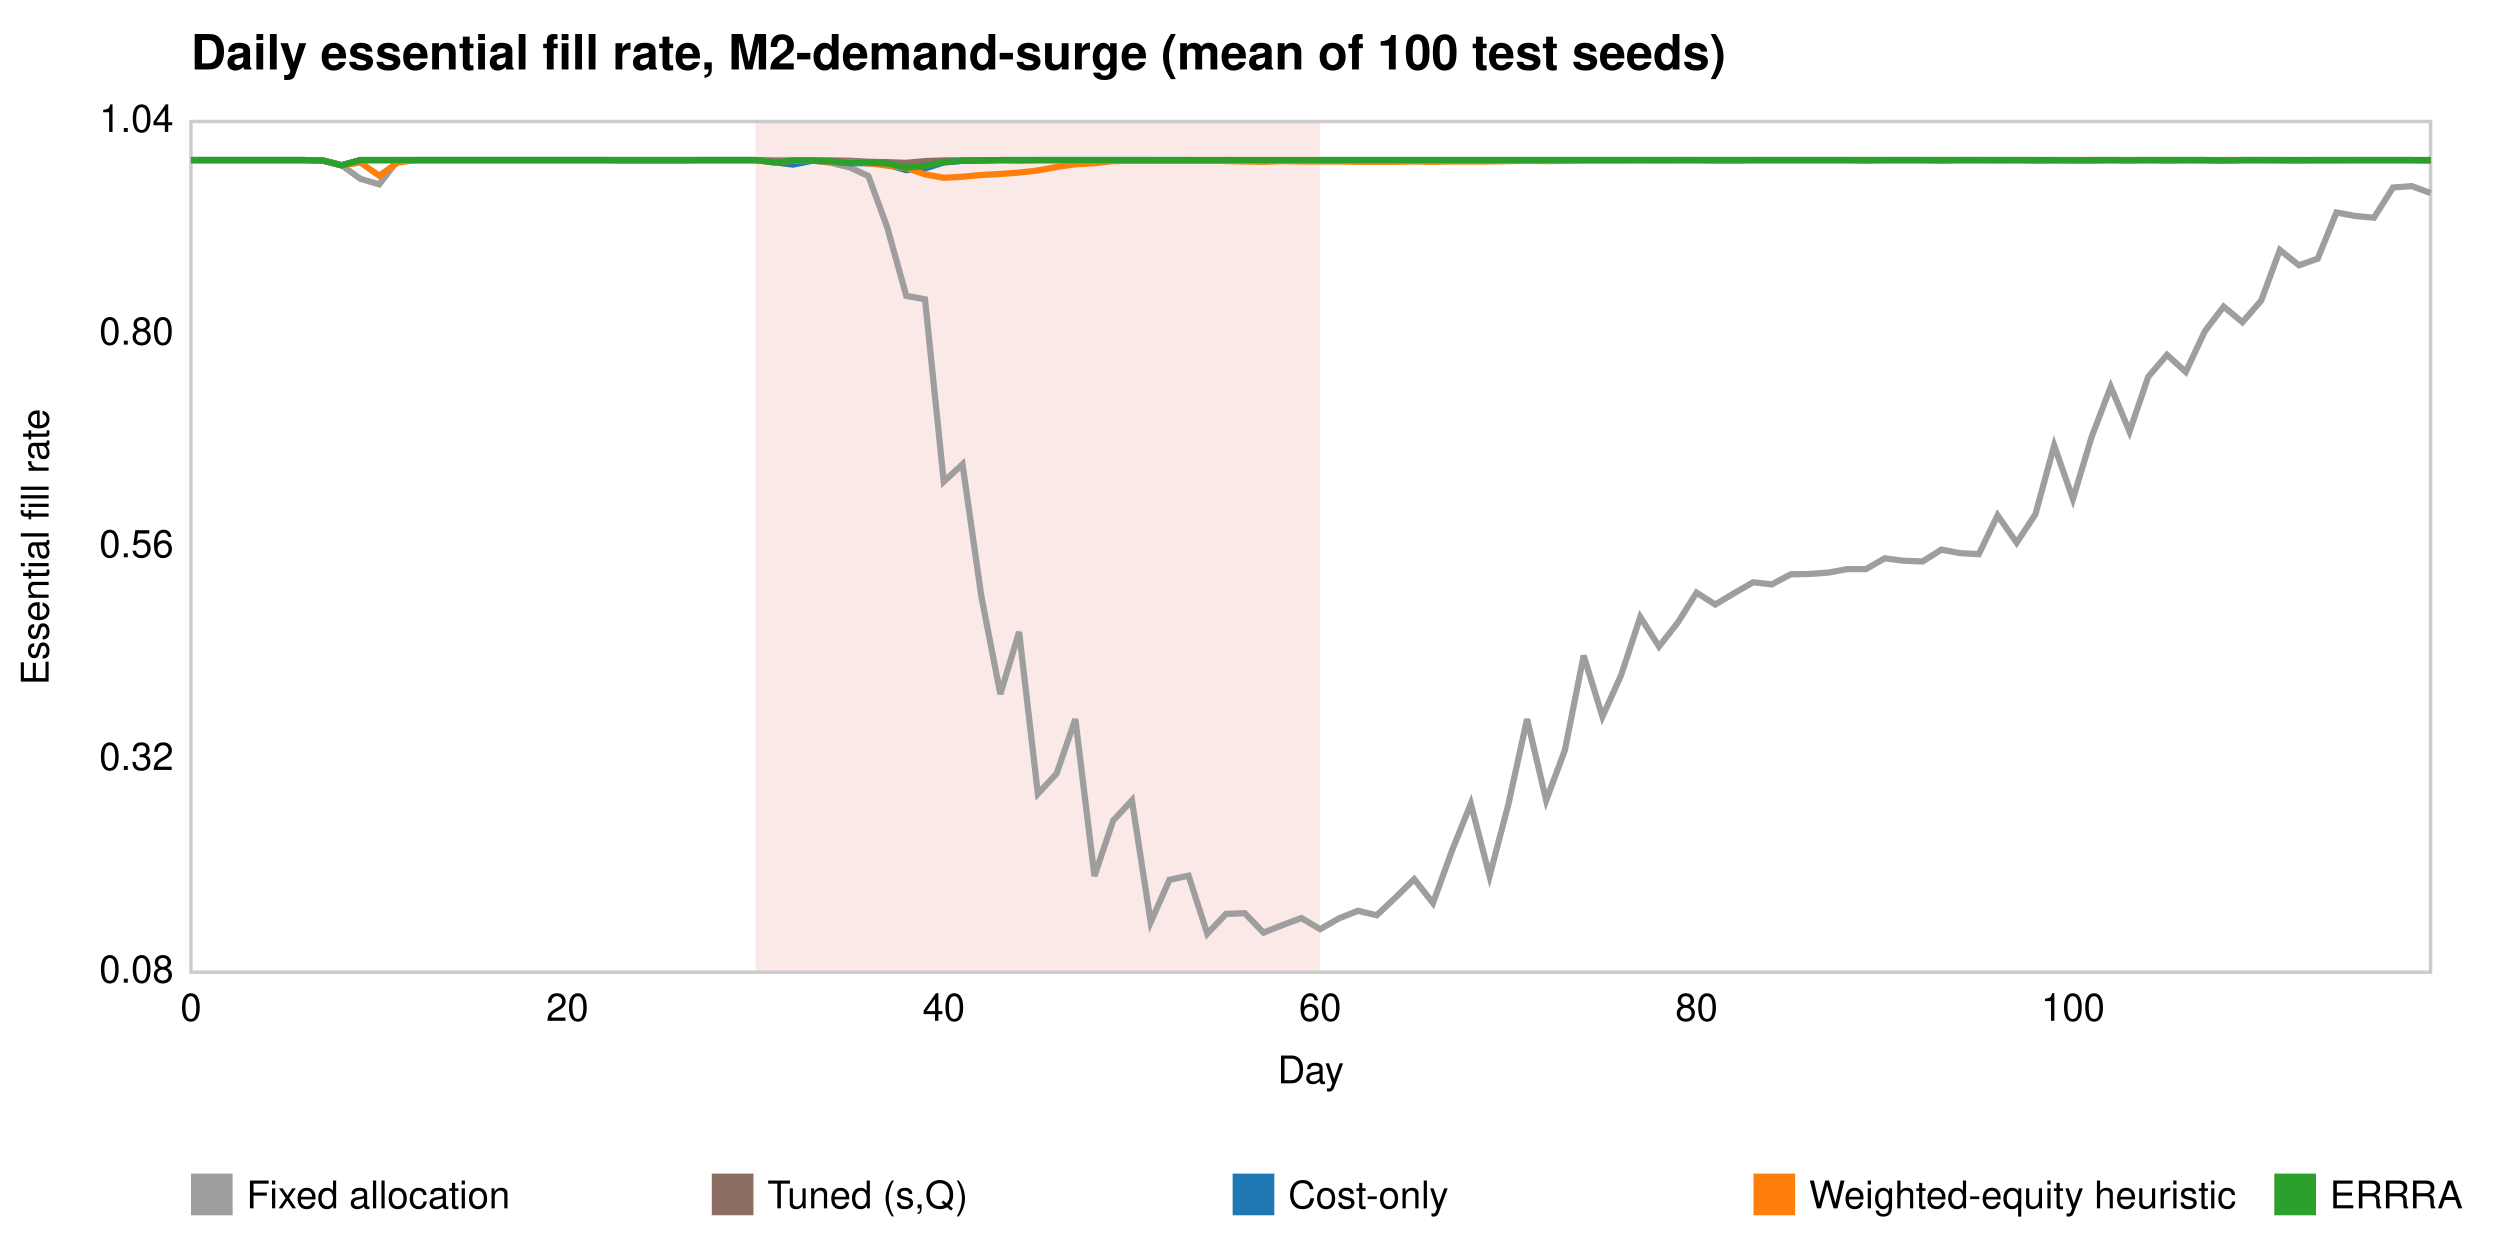
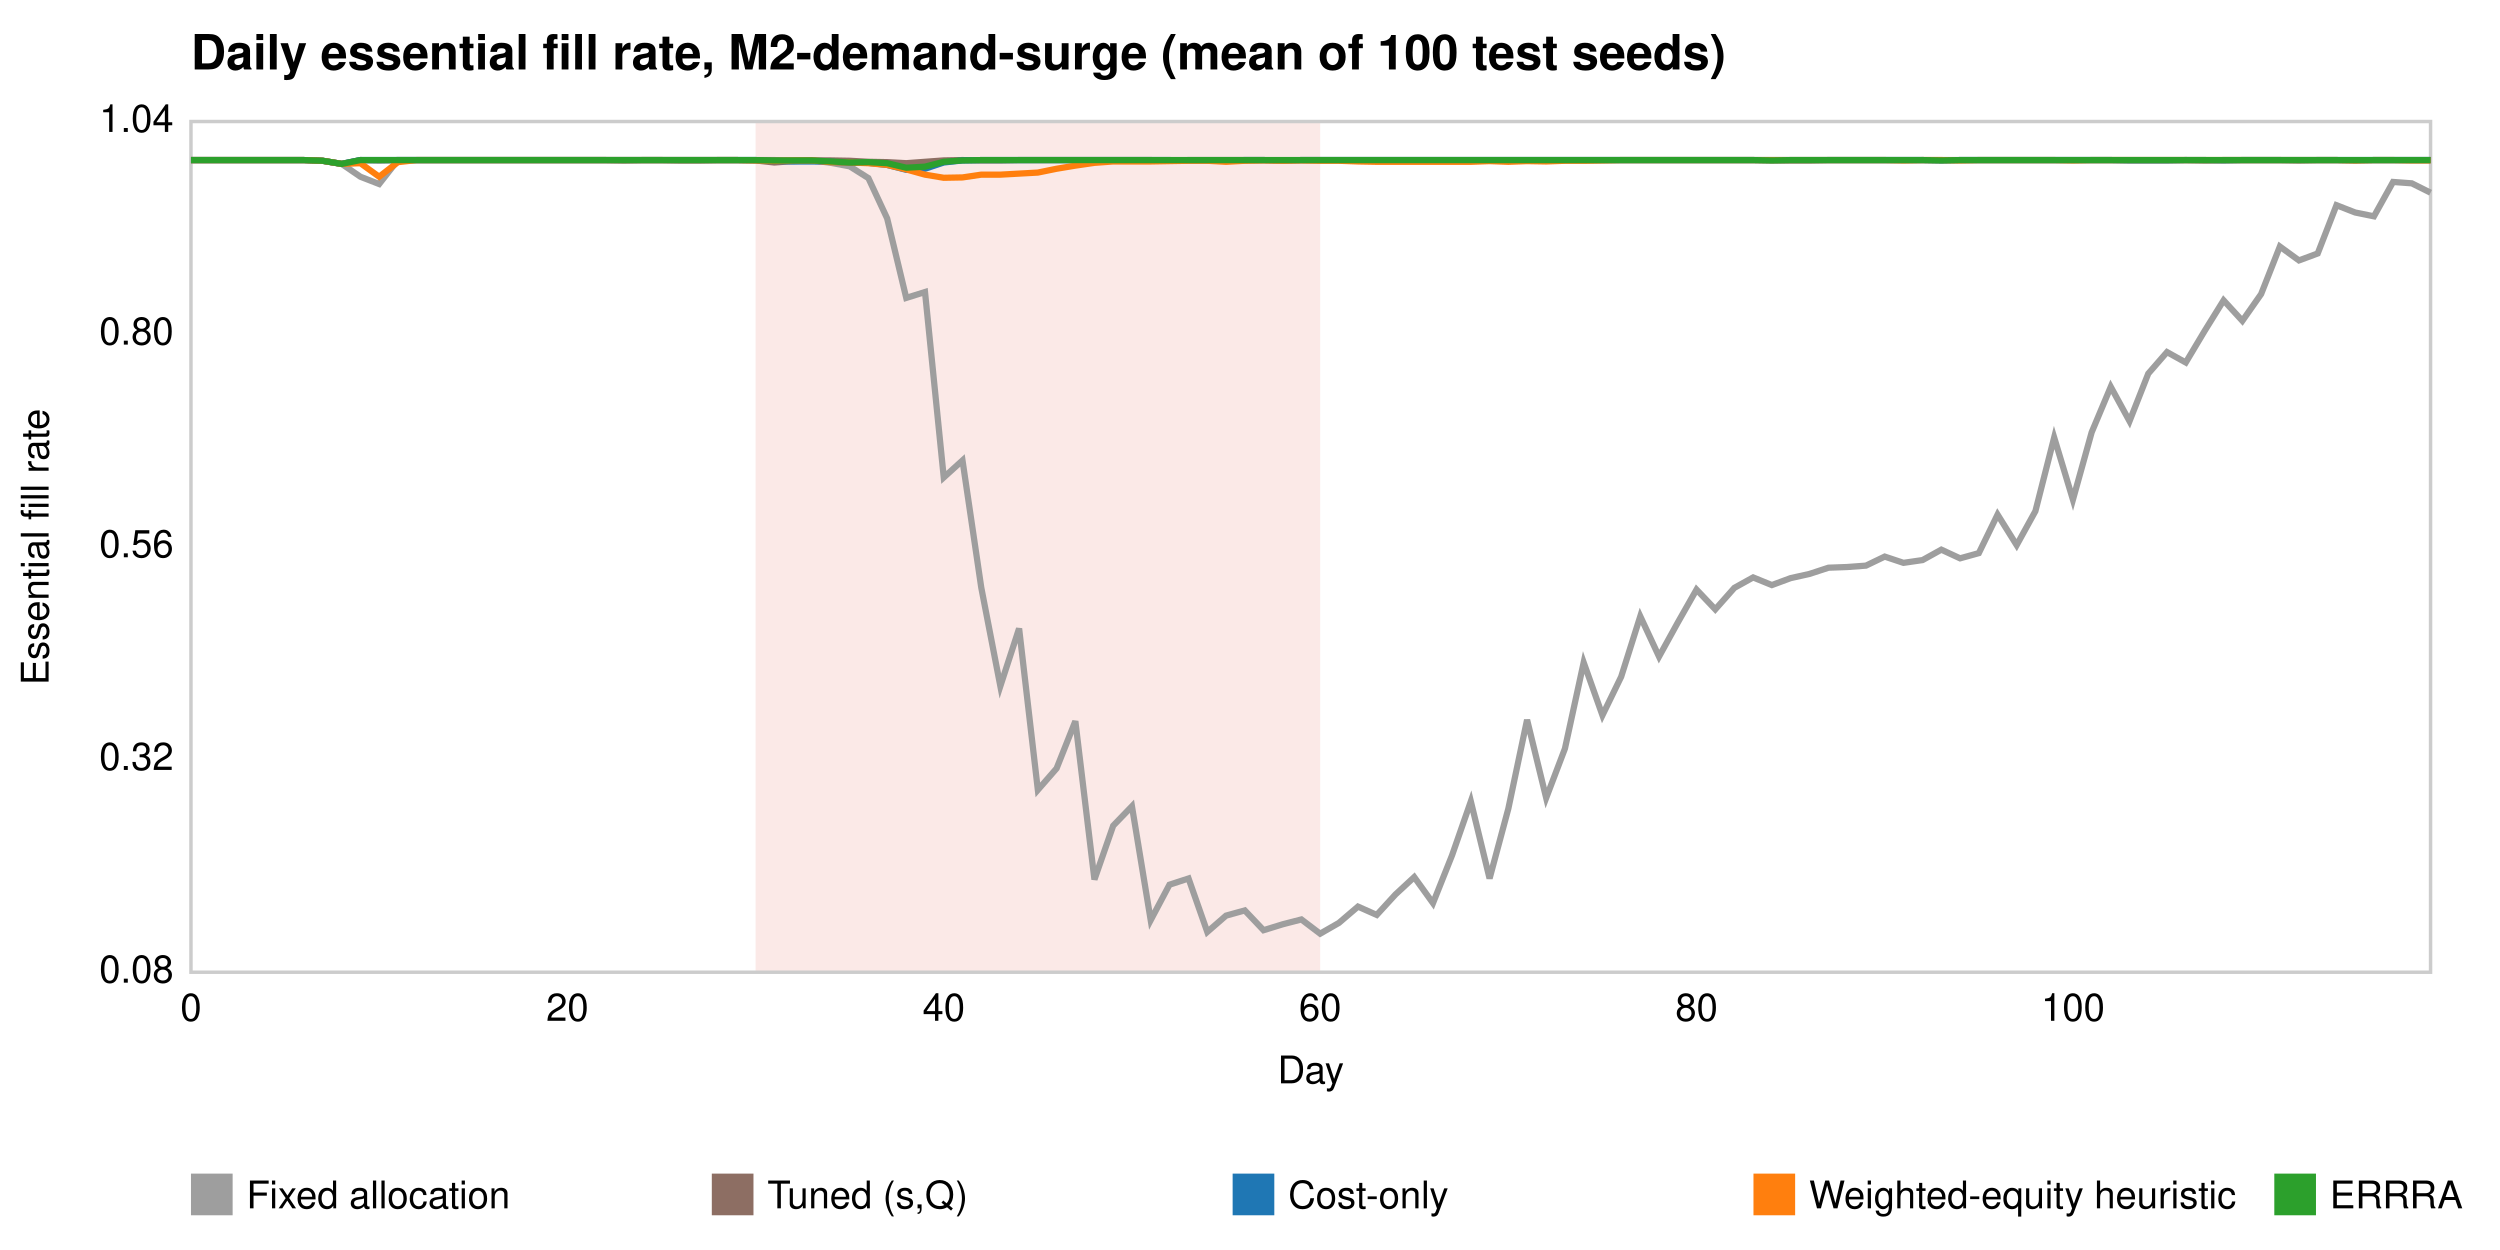
<svg xmlns="http://www.w3.org/2000/svg" width="720" height="360" viewBox="0 0 720 360" font-family="Helvetica, Arial, sans-serif" font-size="11">
  <rect width="100%" height="100%" fill="white" />
  <text x="55" y="20" font-size="14" font-weight="bold">Daily essential fill rate, M2-demand-surge (mean of 100 test seeds)</text>
  <rect x="217.605" y="35" width="162.605" height="245" fill="#fbe9e7" />
  <rect x="55" y="35" width="645" height="245" fill="none" stroke="#ccc" />
  <text x="50" y="283" text-anchor="end">0.08</text>
  <text x="50" y="221.75" text-anchor="end">0.32</text>
  <text x="50" y="160.5" text-anchor="end">0.56</text>
  <text x="50" y="99.25" text-anchor="end">0.80</text>
  <text x="50" y="38" text-anchor="end">1.04</text>
  <text x="55" y="294" text-anchor="middle">0</text>
  <text x="163.403" y="294" text-anchor="middle">20</text>
  <text x="271.807" y="294" text-anchor="middle">40</text>
  <text x="380.21" y="294" text-anchor="middle">60</text>
  <text x="488.613" y="294" text-anchor="middle">80</text>
  <text x="597.017" y="294" text-anchor="middle">100</text>
-   <polyline fill="none" stroke="#9e9e9e" stroke-width="1.8" points="55.0,46.1 60.4,46.1 65.8,46.1 71.3,46.1 76.7,46.1 82.1,46.1 87.5,46.1 92.9,46.2 98.4,47.6 103.8,51.5 109.2,53.1 114.6,46.1 120.0,46.1 125.5,46.1 130.9,46.1 136.3,46.1 141.7,46.1 147.1,46.1 152.6,46.1 158.0,46.1 163.4,46.1 168.8,46.1 174.2,46.1 179.7,46.1 185.1,46.1 190.5,46.1 195.9,46.1 201.3,46.1 206.8,46.1 212.2,46.1 217.6,46.1 223.0,46.1 228.4,46.1 233.9,46.2 239.3,46.9 244.7,48.2 250.1,50.7 255.5,65.4 261.0,85.2 266.4,86.2 271.8,138.7 277.2,133.7 282.6,171.6 288.1,199.9 293.5,182.0 298.9,228.6 304.3,222.8 309.7,207.1 315.2,252.3 320.6,236.3 326.0,230.5 331.4,265.6 336.8,253.4 342.3,252.2 347.7,268.9 353.1,263.2 358.5,263.0 363.9,268.6 369.4,266.4 374.8,264.4 380.2,267.6 385.6,264.5 391.1,262.3 396.5,263.6 401.9,258.5 407.3,253.2 412.7,260.1 418.2,244.9 423.6,231.5 429.0,252.3 434.4,231.7 439.8,207.1 445.3,230.5 450.7,216.0 456.1,188.8 461.5,206.4 466.9,194.4 472.4,177.7 477.8,186.2 483.2,179.3 488.6,170.7 494.0,174.1 499.5,170.8 504.9,167.7 510.3,168.3 515.7,165.4 521.1,165.3 526.6,164.9 532.0,163.9 537.4,163.9 542.8,160.8 548.2,161.5 553.7,161.7 559.1,158.3 564.5,159.3 569.9,159.6 575.3,148.4 580.8,156.3 586.2,148.1 591.6,128.3 597.0,143.7 602.4,125.8 607.9,111.4 613.3,124.3 618.7,108.5 624.1,102.2 629.5,107.1 635.0,95.4 640.4,88.3 645.8,92.8 651.2,86.6 656.6,72.0 662.1,76.4 667.5,74.5 672.9,61.2 678.3,62.2 683.7,62.7 689.2,54.0 694.6,53.6 700.0,55.6" />
-   <polyline fill="none" stroke="#8d6e63" stroke-width="1.8" points="55.0,46.1 60.4,46.1 65.8,46.1 71.3,46.1 76.7,46.1 82.1,46.1 87.5,46.1 92.9,46.2 98.4,47.6 103.8,46.1 109.2,46.1 114.6,46.1 120.0,46.1 125.5,46.1 130.9,46.1 136.3,46.1 141.7,46.1 147.1,46.1 152.6,46.1 158.0,46.1 163.4,46.1 168.8,46.1 174.2,46.1 179.7,46.2 185.1,46.2 190.5,46.2 195.9,46.2 201.3,46.1 206.8,46.1 212.2,46.1 217.6,46.1 223.0,46.5 228.4,46.5 233.9,46.2 239.3,46.2 244.7,46.3 250.1,46.6 255.5,46.7 261.0,46.9 266.4,46.4 271.8,46.2 277.2,46.2 282.6,46.2 288.1,46.1 293.5,46.2 298.9,46.1 304.3,46.1 309.7,46.1 315.2,46.1 320.6,46.1 326.0,46.1 331.4,46.1 336.8,46.2 342.3,46.1 347.7,46.1 353.1,46.1 358.5,46.1 363.9,46.2 369.4,46.1 374.8,46.2 380.2,46.1 385.6,46.1 391.1,46.1 396.5,46.1 401.9,46.1 407.3,46.1 412.7,46.1 418.2,46.1 423.6,46.1 429.0,46.1 434.4,46.1 439.8,46.1 445.3,46.1 450.7,46.1 456.1,46.1 461.5,46.1 466.9,46.1 472.4,46.1 477.8,46.1 483.2,46.1 488.6,46.1 494.0,46.2 499.5,46.2 504.9,46.1 510.3,46.1 515.7,46.1 521.1,46.1 526.6,46.1 532.0,46.1 537.4,46.1 542.8,46.1 548.2,46.1 553.7,46.1 559.1,46.1 564.5,46.1 569.9,46.1 575.3,46.1 580.8,46.1 586.2,46.1 591.6,46.1 597.0,46.1 602.4,46.1 607.9,46.1 613.3,46.1 618.7,46.1 624.1,46.1 629.5,46.1 635.0,46.1 640.4,46.1 645.8,46.1 651.2,46.1 656.6,46.1 662.1,46.2 667.5,46.1 672.9,46.1 678.3,46.1 683.7,46.1 689.2,46.1 694.6,46.1 700.0,46.2" />
-   <polyline fill="none" stroke="#1f77b4" stroke-width="1.8" points="55.0,46.1 60.4,46.1 65.8,46.1 71.3,46.1 76.7,46.1 82.1,46.1 87.5,46.1 92.9,46.2 98.4,47.6 103.8,46.1 109.2,46.1 114.6,46.1 120.0,46.1 125.5,46.1 130.9,46.1 136.3,46.1 141.7,46.1 147.1,46.1 152.6,46.1 158.0,46.1 163.4,46.1 168.8,46.1 174.2,46.1 179.7,46.1 185.1,46.1 190.5,46.1 195.9,46.1 201.3,46.1 206.8,46.1 212.2,46.1 217.6,46.1 223.0,46.7 228.4,47.4 233.9,46.3 239.3,46.6 244.7,47.0 250.1,47.0 255.5,47.4 261.0,49.0 266.4,48.5 271.8,46.8 277.2,46.3 282.6,46.2 288.1,46.1 293.5,46.1 298.9,46.1 304.3,46.1 309.7,46.1 315.2,46.1 320.6,46.1 326.0,46.1 331.4,46.1 336.8,46.1 342.3,46.1 347.7,46.2 353.1,46.1 358.5,46.2 363.9,46.2 369.4,46.2 374.8,46.2 380.2,46.1 385.6,46.1 391.1,46.1 396.5,46.1 401.9,46.1 407.3,46.1 412.7,46.1 418.2,46.1 423.6,46.1 429.0,46.1 434.4,46.1 439.8,46.1 445.3,46.1 450.7,46.1 456.1,46.1 461.5,46.1 466.9,46.1 472.4,46.1 477.8,46.1 483.2,46.1 488.6,46.1 494.0,46.1 499.5,46.1 504.9,46.1 510.3,46.1 515.7,46.1 521.1,46.1 526.6,46.1 532.0,46.1 537.4,46.2 542.8,46.1 548.2,46.1 553.7,46.1 559.1,46.2 564.5,46.1 569.9,46.1 575.3,46.1 580.8,46.1 586.2,46.2 591.6,46.1 597.0,46.1 602.4,46.2 607.9,46.1 613.3,46.1 618.7,46.1 624.1,46.2 629.5,46.1 635.0,46.1 640.4,46.2 645.8,46.1 651.2,46.1 656.6,46.1 662.1,46.1 667.5,46.1 672.9,46.1 678.3,46.1 683.7,46.1 689.2,46.1 694.6,46.1 700.0,46.1" />
-   <polyline fill="none" stroke="#ff7f0e" stroke-width="1.8" points="55.0,46.1 60.4,46.1 65.8,46.1 71.3,46.1 76.7,46.1 82.1,46.1 87.5,46.1 92.9,46.2 98.4,47.6 103.8,46.8 109.2,50.6 114.6,46.8 120.0,46.1 125.5,46.1 130.9,46.1 136.3,46.1 141.7,46.1 147.1,46.1 152.6,46.1 158.0,46.1 163.4,46.1 168.8,46.1 174.2,46.1 179.7,46.1 185.1,46.1 190.5,46.1 195.9,46.1 201.3,46.1 206.8,46.1 212.2,46.1 217.6,46.1 223.0,46.8 228.4,46.3 233.9,46.2 239.3,46.7 244.7,46.7 250.1,47.0 255.5,47.7 261.0,48.4 266.4,50.2 271.8,51.2 277.2,50.9 282.6,50.4 288.1,50.1 293.5,49.7 298.9,49.1 304.3,48.1 309.7,47.3 315.2,47.0 320.6,46.4 326.0,46.3 331.4,46.3 336.8,46.3 342.3,46.3 347.7,46.2 353.1,46.4 358.5,46.5 363.9,46.6 369.4,46.4 374.8,46.5 380.2,46.5 385.6,46.5 391.1,46.6 396.5,46.6 401.9,46.6 407.3,46.5 412.7,46.6 418.2,46.5 423.6,46.5 429.0,46.5 434.4,46.4 439.8,46.3 445.3,46.4 450.7,46.3 456.1,46.2 461.5,46.2 466.9,46.2 472.4,46.1 477.8,46.2 483.2,46.1 488.6,46.1 494.0,46.1 499.5,46.1 504.9,46.1 510.3,46.1 515.7,46.1 521.1,46.1 526.6,46.1 532.0,46.1 537.4,46.1 542.8,46.1 548.2,46.1 553.7,46.1 559.1,46.1 564.5,46.1 569.9,46.1 575.3,46.2 580.8,46.1 586.2,46.1 591.6,46.2 597.0,46.1 602.4,46.1 607.9,46.1 613.3,46.1 618.7,46.1 624.1,46.1 629.5,46.1 635.0,46.2 640.4,46.1 645.8,46.1 651.2,46.1 656.6,46.2 662.1,46.1 667.5,46.2 672.9,46.2 678.3,46.1 683.7,46.1 689.2,46.1 694.6,46.1 700.0,46.2" />
-   <polyline fill="none" stroke="#2ca02c" stroke-width="1.8" points="55.0,46.1 60.4,46.1 65.8,46.1 71.3,46.1 76.7,46.1 82.1,46.1 87.5,46.1 92.9,46.2 98.4,47.6 103.8,46.1 109.2,46.1 114.6,46.1 120.0,46.1 125.5,46.1 130.9,46.1 136.3,46.1 141.7,46.1 147.1,46.1 152.6,46.1 158.0,46.1 163.4,46.1 168.8,46.1 174.2,46.1 179.7,46.1 185.1,46.1 190.5,46.1 195.9,46.1 201.3,46.1 206.8,46.1 212.2,46.1 217.6,46.1 223.0,46.8 228.4,46.2 233.9,46.2 239.3,46.5 244.7,46.9 250.1,46.8 255.5,47.1 261.0,48.3 266.4,47.8 271.8,46.7 277.2,46.3 282.6,46.2 288.1,46.1 293.5,46.1 298.9,46.1 304.3,46.1 309.7,46.1 315.2,46.1 320.6,46.1 326.0,46.1 331.4,46.1 336.8,46.1 342.3,46.1 347.7,46.1 353.1,46.1 358.5,46.1 363.9,46.1 369.4,46.1 374.8,46.1 380.2,46.1 385.6,46.1 391.1,46.1 396.5,46.1 401.9,46.1 407.3,46.1 412.7,46.1 418.2,46.1 423.6,46.1 429.0,46.1 434.4,46.1 439.8,46.1 445.3,46.1 450.7,46.1 456.1,46.1 461.5,46.1 466.9,46.1 472.4,46.1 477.8,46.1 483.2,46.1 488.6,46.1 494.0,46.1 499.5,46.1 504.9,46.1 510.3,46.1 515.7,46.1 521.1,46.1 526.6,46.1 532.0,46.1 537.4,46.1 542.8,46.1 548.2,46.1 553.7,46.1 559.1,46.1 564.5,46.1 569.9,46.1 575.3,46.1 580.8,46.1 586.2,46.1 591.6,46.1 597.0,46.2 602.4,46.1 607.9,46.1 613.3,46.2 618.7,46.1 624.1,46.1 629.5,46.1 635.0,46.1 640.4,46.2 645.8,46.1 651.2,46.1 656.6,46.1 662.1,46.1 667.5,46.1 672.9,46.1 678.3,46.1 683.7,46.1 689.2,46.1 694.6,46.1 700.0,46.1" />
+   <polyline fill="none" stroke="#9e9e9e" stroke-width="1.8" points="55.0,46.1 60.4,46.1 65.8,46.1 71.3,46.1 76.7,46.1 82.1,46.1 87.5,46.1 92.9,46.3 98.4,47.2 103.8,50.9 109.2,53.0 114.6,46.1 120.0,46.1 125.5,46.1 130.9,46.1 136.3,46.1 141.7,46.1 147.1,46.1 152.6,46.1 158.0,46.1 163.4,46.1 168.8,46.1 174.2,46.1 179.7,46.1 185.1,46.1 190.5,46.1 195.9,46.1 201.3,46.1 206.8,46.1 212.2,46.1 217.6,46.1 223.0,46.1 228.4,46.2 233.9,46.2 239.3,46.9 244.7,47.9 250.1,51.3 255.5,62.9 261.0,85.8 266.4,84.1 271.8,137.5 277.2,132.6 282.6,169.2 288.1,197.6 293.5,181.0 298.9,227.5 304.3,221.3 309.7,207.7 315.2,253.3 320.6,237.8 326.0,232.2 331.4,265.0 336.8,254.8 342.3,253.0 347.7,268.4 353.1,263.7 358.5,262.2 363.9,267.9 369.4,266.2 374.8,264.8 380.2,268.9 385.6,265.8 391.1,261.1 396.5,263.5 401.9,257.6 407.3,252.6 412.7,260.1 418.2,246.3 423.6,230.8 429.0,253.0 434.4,232.9 439.8,207.3 445.3,229.8 450.7,215.6 456.1,190.8 461.5,206.0 466.9,194.9 472.4,177.5 477.8,189.1 483.2,179.3 488.6,169.8 494.0,175.5 499.5,169.3 504.9,166.3 510.3,168.5 515.7,166.5 521.1,165.3 526.6,163.5 532.0,163.3 537.4,162.9 542.8,160.3 548.2,162.1 553.7,161.3 559.1,158.3 564.5,160.8 569.9,159.3 575.3,148.2 580.8,157.0 586.2,147.2 591.6,126.0 597.0,143.9 602.4,124.5 607.9,111.4 613.3,121.3 618.7,107.6 624.1,101.4 629.5,104.4 635.0,95.2 640.4,86.5 645.8,92.4 651.2,84.7 656.6,71.0 662.1,75.0 667.5,73.0 672.9,59.1 678.3,61.2 683.7,62.3 689.2,52.4 694.6,52.8 700.0,55.5" />
+   <polyline fill="none" stroke="#8d6e63" stroke-width="1.8" points="55.0,46.1 60.4,46.1 65.8,46.1 71.3,46.1 76.7,46.1 82.1,46.1 87.5,46.1 92.9,46.3 98.4,47.2 103.8,46.1 109.2,46.2 114.6,46.1 120.0,46.1 125.5,46.1 130.9,46.1 136.3,46.1 141.7,46.1 147.1,46.1 152.6,46.1 158.0,46.1 163.4,46.1 168.8,46.1 174.2,46.1 179.7,46.2 185.1,46.1 190.5,46.1 195.9,46.2 201.3,46.2 206.8,46.1 212.2,46.1 217.6,46.2 223.0,46.8 228.4,46.4 233.9,46.2 239.3,46.2 244.7,46.3 250.1,46.6 255.5,46.7 261.0,47.0 266.4,46.6 271.8,46.2 277.2,46.1 282.6,46.2 288.1,46.2 293.5,46.1 298.9,46.1 304.3,46.1 309.7,46.1 315.2,46.1 320.6,46.1 326.0,46.1 331.4,46.1 336.8,46.2 342.3,46.1 347.7,46.1 353.1,46.1 358.5,46.1 363.9,46.1 369.4,46.2 374.8,46.1 380.2,46.1 385.6,46.1 391.1,46.1 396.5,46.1 401.9,46.1 407.3,46.1 412.7,46.1 418.2,46.1 423.6,46.1 429.0,46.1 434.4,46.1 439.8,46.1 445.3,46.1 450.7,46.1 456.1,46.1 461.5,46.1 466.9,46.1 472.4,46.1 477.8,46.1 483.2,46.1 488.6,46.1 494.0,46.1 499.5,46.1 504.9,46.1 510.3,46.2 515.7,46.2 521.1,46.2 526.6,46.1 532.0,46.1 537.4,46.1 542.8,46.1 548.2,46.1 553.7,46.1 559.1,46.1 564.5,46.1 569.9,46.1 575.3,46.1 580.8,46.1 586.2,46.1 591.6,46.1 597.0,46.1 602.4,46.1 607.9,46.1 613.3,46.1 618.7,46.1 624.1,46.1 629.5,46.1 635.0,46.2 640.4,46.1 645.8,46.1 651.2,46.1 656.6,46.1 662.1,46.2 667.5,46.1 672.9,46.1 678.3,46.2 683.7,46.1 689.2,46.1 694.6,46.1 700.0,46.1" />
+   <polyline fill="none" stroke="#1f77b4" stroke-width="1.8" points="55.0,46.1 60.4,46.1 65.8,46.1 71.3,46.1 76.7,46.1 82.1,46.1 87.5,46.1 92.9,46.3 98.4,47.2 103.8,46.1 109.2,46.1 114.6,46.1 120.0,46.1 125.5,46.1 130.9,46.1 136.3,46.1 141.7,46.1 147.1,46.1 152.6,46.1 158.0,46.1 163.4,46.1 168.8,46.1 174.2,46.1 179.7,46.1 185.1,46.1 190.5,46.1 195.9,46.1 201.3,46.1 206.8,46.1 212.2,46.1 217.6,46.1 223.0,46.3 228.4,46.5 233.9,46.5 239.3,46.6 244.7,46.9 250.1,46.9 255.5,47.5 261.0,48.9 266.4,48.6 271.8,46.8 277.2,46.2 282.6,46.1 288.1,46.1 293.5,46.1 298.9,46.1 304.3,46.1 309.7,46.1 315.2,46.1 320.6,46.1 326.0,46.1 331.4,46.1 336.8,46.1 342.3,46.2 347.7,46.2 353.1,46.2 358.5,46.1 363.9,46.1 369.4,46.2 374.8,46.1 380.2,46.1 385.6,46.1 391.1,46.1 396.5,46.1 401.9,46.1 407.3,46.1 412.7,46.1 418.2,46.1 423.6,46.1 429.0,46.1 434.4,46.1 439.8,46.1 445.3,46.1 450.7,46.1 456.1,46.1 461.5,46.1 466.9,46.1 472.4,46.1 477.8,46.1 483.2,46.1 488.6,46.1 494.0,46.1 499.5,46.1 504.9,46.1 510.3,46.1 515.7,46.1 521.1,46.1 526.6,46.1 532.0,46.1 537.4,46.1 542.8,46.1 548.2,46.1 553.7,46.1 559.1,46.2 564.5,46.1 569.9,46.1 575.3,46.1 580.8,46.1 586.2,46.1 591.6,46.1 597.0,46.1 602.4,46.1 607.9,46.1 613.3,46.2 618.7,46.2 624.1,46.2 629.5,46.1 635.0,46.1 640.4,46.2 645.8,46.1 651.2,46.1 656.6,46.1 662.1,46.1 667.5,46.1 672.9,46.1 678.3,46.1 683.7,46.1 689.2,46.1 694.6,46.1 700.0,46.1" />
+   <polyline fill="none" stroke="#ff7f0e" stroke-width="1.8" points="55.0,46.1 60.4,46.1 65.8,46.1 71.3,46.1 76.7,46.1 82.1,46.1 87.5,46.1 92.9,46.3 98.4,47.2 103.8,47.0 109.2,50.9 114.6,46.7 120.0,46.1 125.5,46.1 130.9,46.1 136.3,46.1 141.7,46.1 147.1,46.1 152.6,46.1 158.0,46.1 163.4,46.1 168.8,46.1 174.2,46.1 179.7,46.1 185.1,46.1 190.5,46.1 195.9,46.1 201.3,46.1 206.8,46.1 212.2,46.1 217.6,46.2 223.0,46.3 228.4,46.2 233.9,46.2 239.3,46.7 244.7,46.8 250.1,47.0 255.5,47.5 261.0,48.8 266.4,50.3 271.8,51.2 277.2,51.1 282.6,50.3 288.1,50.3 293.5,50.0 298.9,49.7 304.3,48.6 309.7,47.7 315.2,46.9 320.6,46.5 326.0,46.5 331.4,46.5 336.8,46.4 342.3,46.3 347.7,46.3 353.1,46.6 358.5,46.3 363.9,46.2 369.4,46.3 374.8,46.2 380.2,46.3 385.6,46.3 391.1,46.5 396.5,46.6 401.9,46.6 407.3,46.6 412.7,46.6 418.2,46.6 423.6,46.6 429.0,46.4 434.4,46.6 439.8,46.4 445.3,46.5 450.7,46.3 456.1,46.3 461.5,46.2 466.9,46.1 472.4,46.1 477.8,46.1 483.2,46.1 488.6,46.1 494.0,46.1 499.5,46.1 504.9,46.1 510.3,46.1 515.7,46.1 521.1,46.1 526.6,46.1 532.0,46.1 537.4,46.1 542.8,46.1 548.2,46.2 553.7,46.1 559.1,46.1 564.5,46.2 569.9,46.1 575.3,46.1 580.8,46.1 586.2,46.1 591.6,46.1 597.0,46.2 602.4,46.1 607.9,46.1 613.3,46.1 618.7,46.1 624.1,46.1 629.5,46.1 635.0,46.1 640.4,46.1 645.8,46.1 651.2,46.1 656.6,46.1 662.1,46.1 667.5,46.1 672.9,46.1 678.3,46.2 683.7,46.1 689.2,46.1 694.6,46.2 700.0,46.2" />
+   <polyline fill="none" stroke="#2ca02c" stroke-width="1.8" points="55.0,46.1 60.4,46.1 65.8,46.1 71.3,46.1 76.7,46.1 82.1,46.1 87.5,46.1 92.9,46.3 98.4,47.2 103.8,46.1 109.2,46.1 114.6,46.1 120.0,46.1 125.5,46.1 130.9,46.1 136.3,46.1 141.7,46.1 147.1,46.1 152.6,46.1 158.0,46.1 163.4,46.1 168.8,46.1 174.2,46.1 179.7,46.1 185.1,46.1 190.5,46.1 195.9,46.1 201.3,46.1 206.8,46.1 212.2,46.1 217.6,46.1 223.0,46.2 228.4,46.2 233.9,46.2 239.3,46.5 244.7,46.8 250.1,46.7 255.5,47.0 261.0,48.3 266.4,48.0 271.8,46.6 277.2,46.2 282.6,46.1 288.1,46.1 293.5,46.1 298.9,46.1 304.3,46.1 309.7,46.1 315.2,46.1 320.6,46.1 326.0,46.1 331.4,46.1 336.8,46.1 342.3,46.1 347.7,46.1 353.1,46.1 358.5,46.1 363.9,46.1 369.4,46.1 374.8,46.1 380.2,46.1 385.6,46.1 391.1,46.1 396.5,46.1 401.9,46.1 407.3,46.1 412.7,46.1 418.2,46.1 423.6,46.1 429.0,46.1 434.4,46.1 439.8,46.1 445.3,46.1 450.7,46.1 456.1,46.1 461.5,46.1 466.9,46.1 472.4,46.1 477.8,46.1 483.2,46.1 488.6,46.1 494.0,46.1 499.5,46.1 504.9,46.1 510.3,46.2 515.7,46.1 521.1,46.1 526.6,46.1 532.0,46.1 537.4,46.1 542.8,46.1 548.2,46.1 553.7,46.1 559.1,46.2 564.5,46.1 569.9,46.1 575.3,46.1 580.8,46.1 586.2,46.1 591.6,46.1 597.0,46.1 602.4,46.1 607.9,46.1 613.3,46.1 618.7,46.1 624.1,46.1 629.5,46.1 635.0,46.1 640.4,46.1 645.8,46.1 651.2,46.1 656.6,46.1 662.1,46.1 667.5,46.1 672.9,46.1 678.3,46.1 683.7,46.1 689.2,46.1 694.6,46.1 700.0,46.1" />
  <text x="377.5" y="312" text-anchor="middle">Day</text>
  <text transform="translate(14,157.5) rotate(-90)" text-anchor="middle">Essential fill rate</text>
  <g transform="translate(55,338)">
    <rect width="12" height="12" fill="#9e9e9e" />
    <text x="16" y="10">Fixed allocation</text>
  </g>
  <g transform="translate(205,338)">
    <rect width="12" height="12" fill="#8d6e63" />
    <text x="16" y="10">Tuned (s,Q)</text>
  </g>
  <g transform="translate(355,338)">
    <rect width="12" height="12" fill="#1f77b4" />
    <text x="16" y="10">Cost-only</text>
  </g>
  <g transform="translate(505,338)">
    <rect width="12" height="12" fill="#ff7f0e" />
    <text x="16" y="10">Weighted-equity heuristic</text>
  </g>
  <g transform="translate(655,338)">
    <rect width="12" height="12" fill="#2ca02c" />
    <text x="16" y="10">ERRRA</text>
  </g>
</svg>
